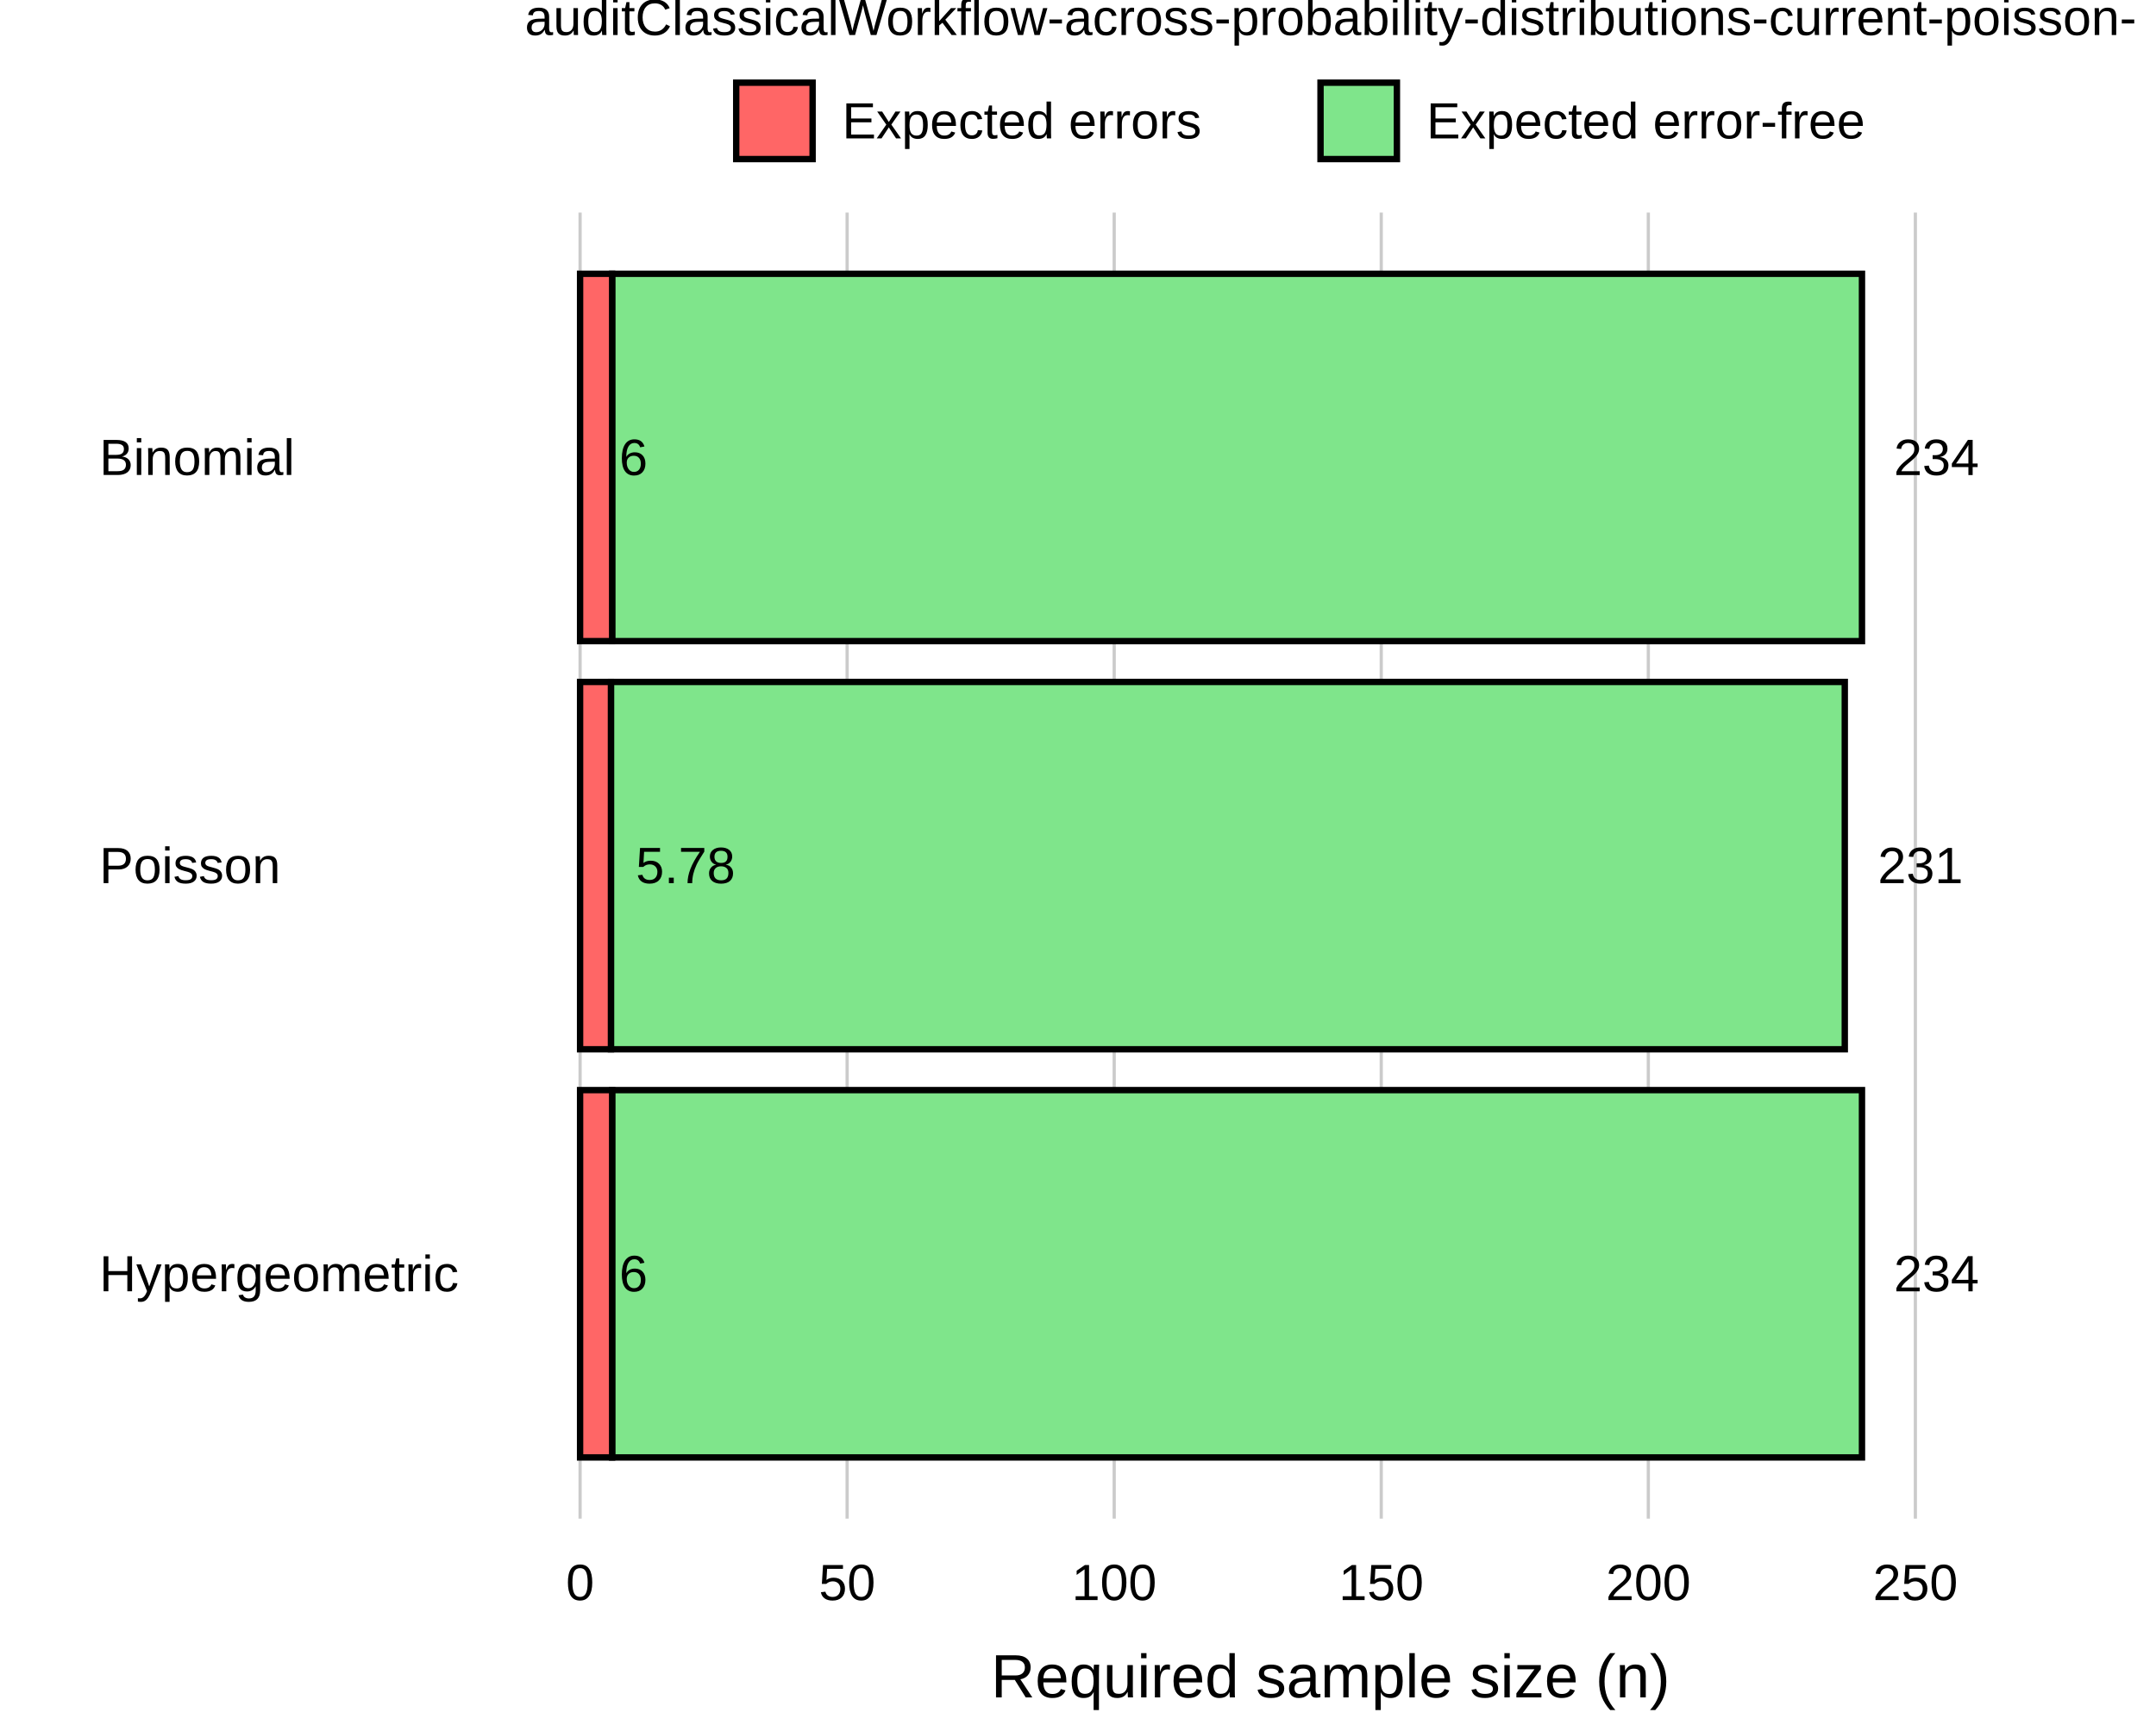
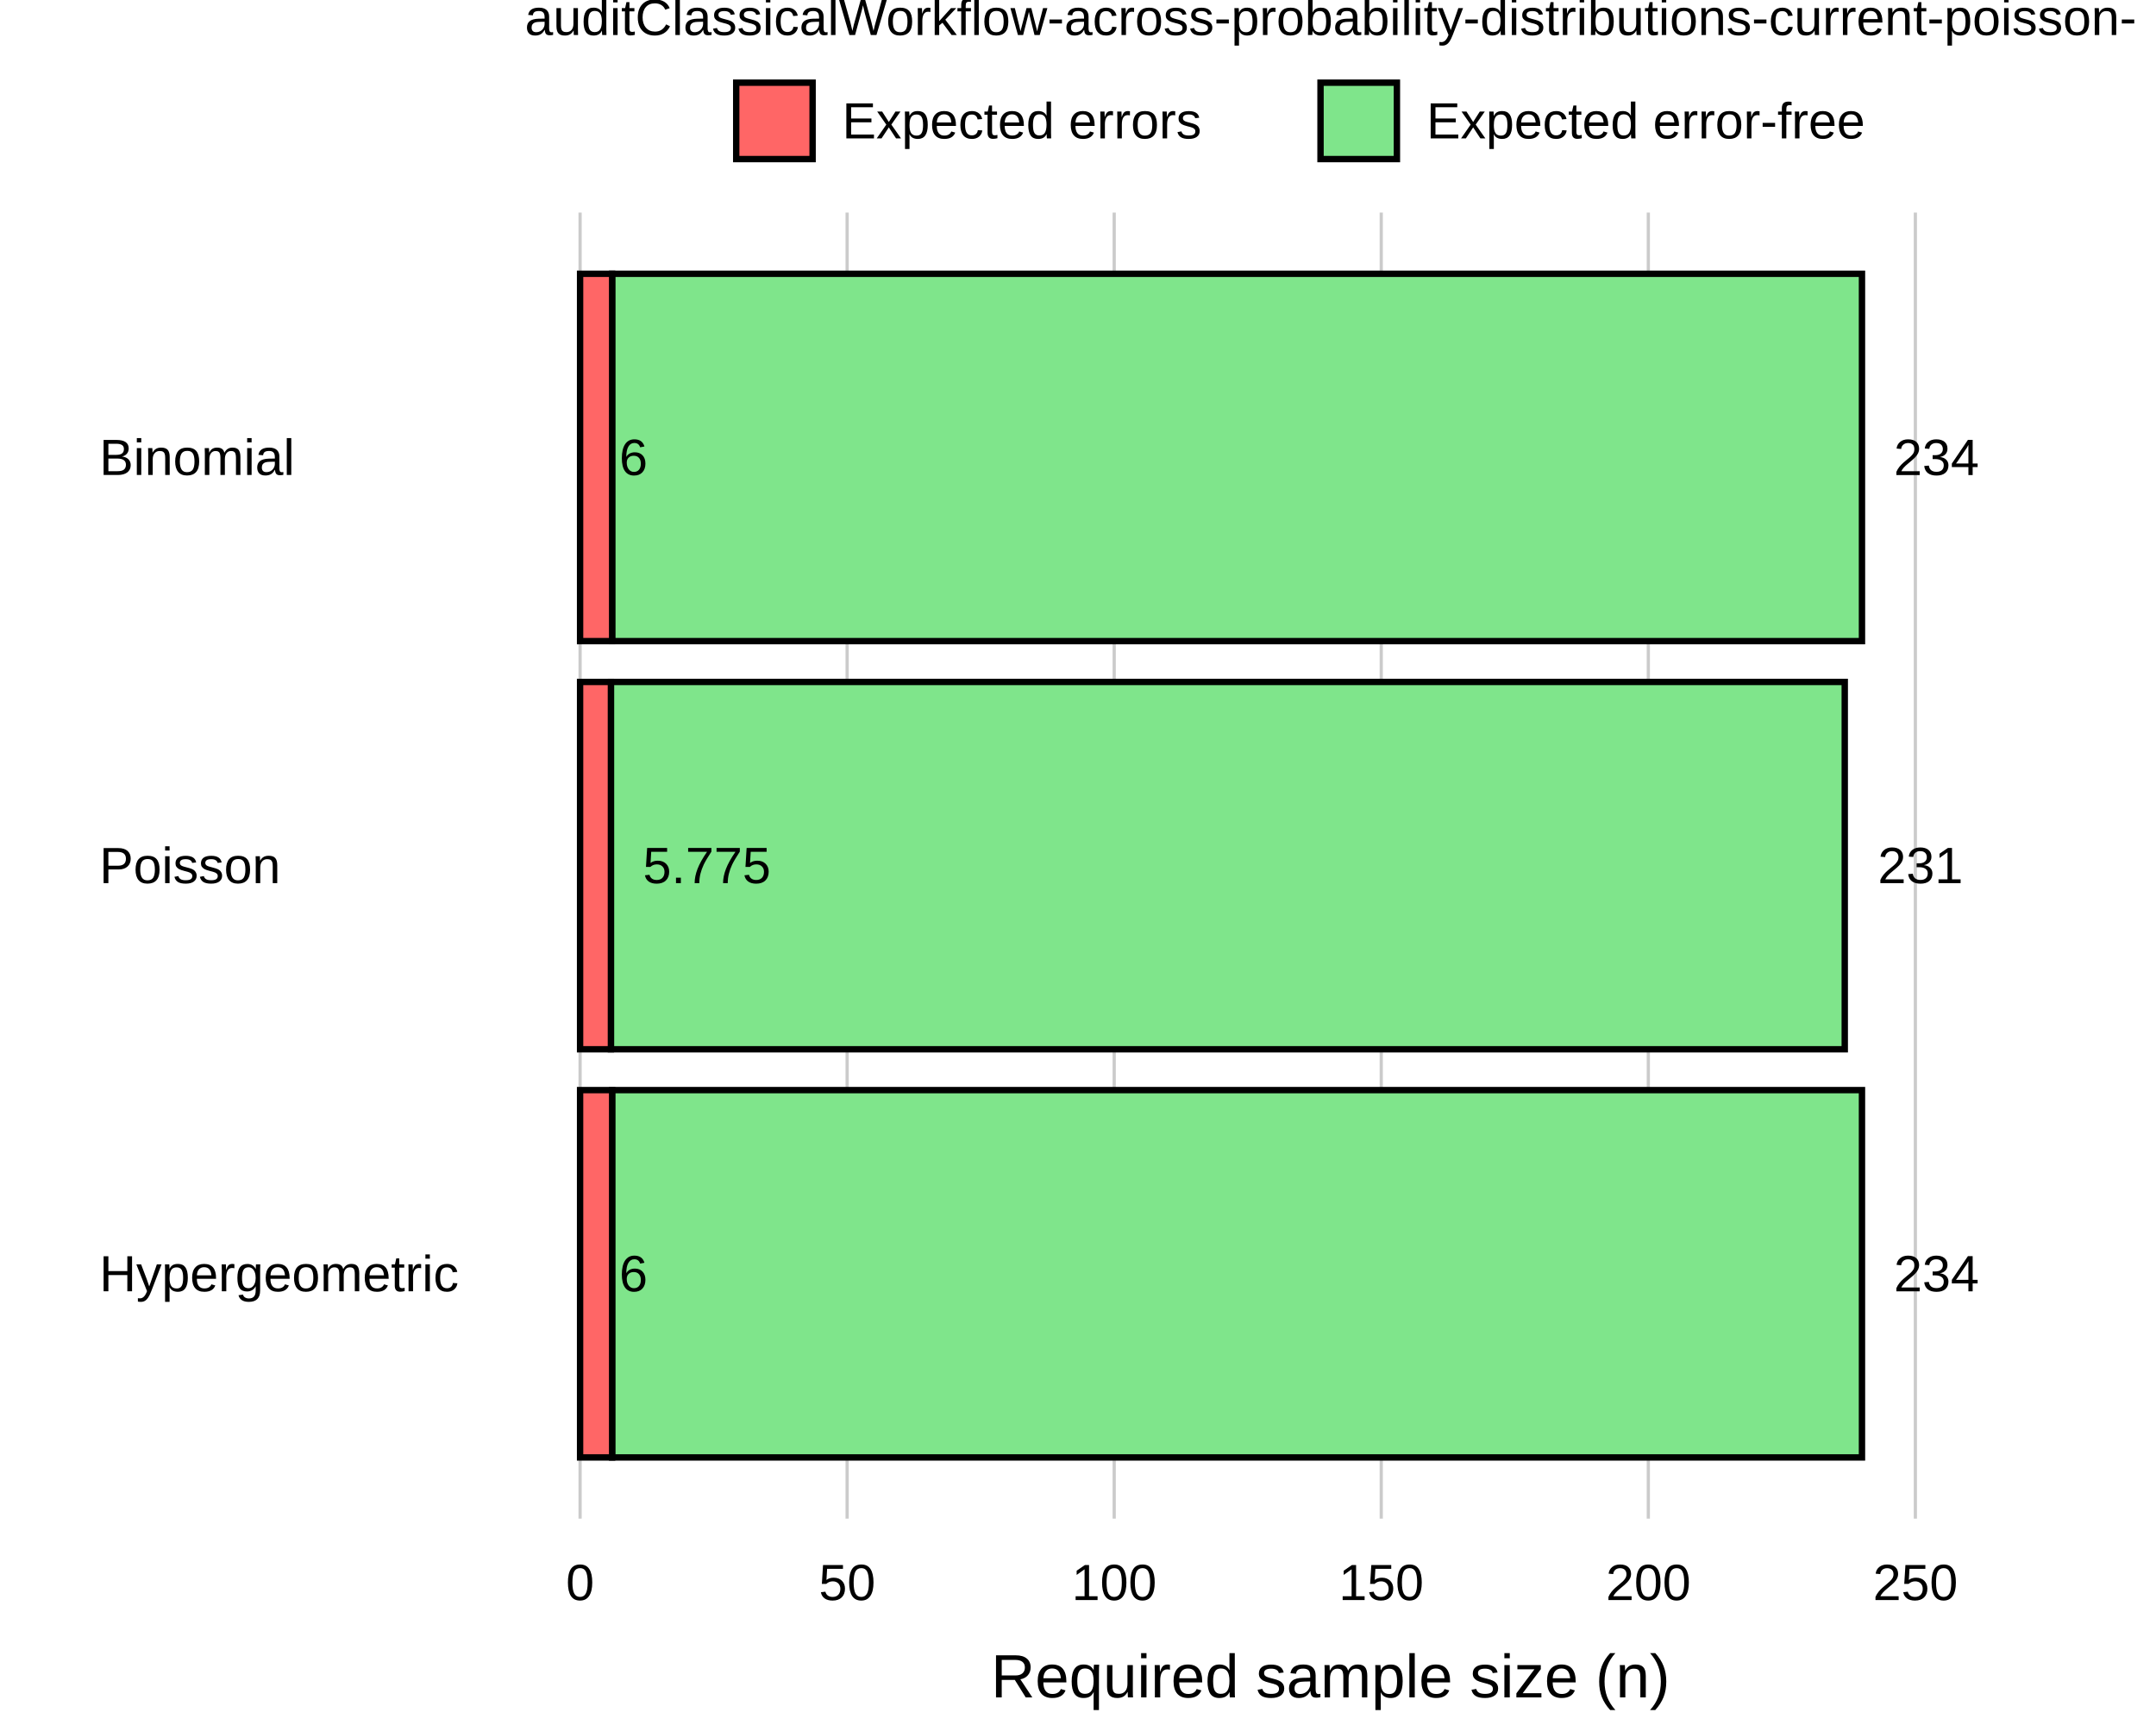
<svg xmlns="http://www.w3.org/2000/svg" viewBox="0 0 720.00 576.00">
  <defs>
    <style type="text/css">
    line, polyline, polygon, path, rect, circle {
      fill: none;
      stroke: #000000;
      stroke-linecap: round;
      stroke-linejoin: round;
      stroke-miterlimit: 10.00;
    }
  </style>
  </defs>
  <rect width="100%" height="100%" style="stroke: none; fill: #FFFFFF;" />
  <rect x="0.00" y="0.00" width="720.00" height="576.00" style="stroke-width: 10.67; stroke: none;" />
  <defs>
    <clipPath id="cpMTY4LjY2fDcyMC4wMHw1MDcuMTB8NzAuOTg=">
      <rect x="168.66" y="70.98" width="551.34" height="436.12" />
    </clipPath>
  </defs>
  <rect x="168.66" y="70.98" width="551.34" height="436.12" style="stroke-width: 10.67; stroke: none;" clip-path="url(#cpMTY4LjY2fDcyMC4wMHw1MDcuMTB8NzAuOTg=)" />
  <polyline points="193.72,507.10 193.72,70.98 " style="stroke-width: 1.07; stroke: #CBCBCB; stroke-linecap: butt;" clip-path="url(#cpMTY4LjY2fDcyMC4wMHw1MDcuMTB8NzAuOTg=)" />
  <polyline points="282.90,507.10 282.90,70.98 " style="stroke-width: 1.07; stroke: #CBCBCB; stroke-linecap: butt;" clip-path="url(#cpMTY4LjY2fDcyMC4wMHw1MDcuMTB8NzAuOTg=)" />
  <polyline points="372.09,507.10 372.09,70.98 " style="stroke-width: 1.07; stroke: #CBCBCB; stroke-linecap: butt;" clip-path="url(#cpMTY4LjY2fDcyMC4wMHw1MDcuMTB8NzAuOTg=)" />
  <polyline points="461.27,507.10 461.27,70.98 " style="stroke-width: 1.07; stroke: #CBCBCB; stroke-linecap: butt;" clip-path="url(#cpMTY4LjY2fDcyMC4wMHw1MDcuMTB8NzAuOTg=)" />
  <polyline points="550.46,507.10 550.46,70.98 " style="stroke-width: 1.07; stroke: #CBCBCB; stroke-linecap: butt;" clip-path="url(#cpMTY4LjY2fDcyMC4wMHw1MDcuMTB8NzAuOTg=)" />
  <polyline points="639.64,507.10 639.64,70.98 " style="stroke-width: 1.07; stroke: #CBCBCB; stroke-linecap: butt;" clip-path="url(#cpMTY4LjY2fDcyMC4wMHw1MDcuMTB8NzAuOTg=)" />
  <rect x="204.42" y="91.42" width="417.39" height="122.66" style="stroke-width: 2.13; stroke-linecap: square; stroke-linejoin: miter; fill: #7FE58B;" clip-path="url(#cpMTY4LjY2fDcyMC4wMHw1MDcuMTB8NzAuOTg=)" />
-   <rect x="204.03" y="227.71" width="412.04" height="122.66" style="stroke-width: 2.13; stroke-linecap: square; stroke-linejoin: miter; fill: #7FE58B;" clip-path="url(#cpMTY4LjY2fDcyMC4wMHw1MDcuMTB8NzAuOTg=)" />
+   <rect x="204.02" y="227.71" width="412.04" height="122.66" style="stroke-width: 2.13; stroke-linecap: square; stroke-linejoin: miter; fill: #7FE58B;" clip-path="url(#cpMTY4LjY2fDcyMC4wMHw1MDcuMTB8NzAuOTg=)" />
  <rect x="204.42" y="364.00" width="417.39" height="122.66" style="stroke-width: 2.13; stroke-linecap: square; stroke-linejoin: miter; fill: #7FE58B;" clip-path="url(#cpMTY4LjY2fDcyMC4wMHw1MDcuMTB8NzAuOTg=)" />
  <rect x="193.72" y="91.42" width="10.70" height="122.66" style="stroke-width: 2.13; stroke-linecap: square; stroke-linejoin: miter; fill: #FF6666;" clip-path="url(#cpMTY4LjY2fDcyMC4wMHw1MDcuMTB8NzAuOTg=)" />
-   <rect x="193.72" y="227.71" width="10.31" height="122.66" style="stroke-width: 2.13; stroke-linecap: square; stroke-linejoin: miter; fill: #FF6666;" clip-path="url(#cpMTY4LjY2fDcyMC4wMHw1MDcuMTB8NzAuOTg=)" />
+   <rect x="193.72" y="227.71" width="10.30" height="122.66" style="stroke-width: 2.13; stroke-linecap: square; stroke-linejoin: miter; fill: #FF6666;" clip-path="url(#cpMTY4LjY2fDcyMC4wMHw1MDcuMTB8NzAuOTg=)" />
  <rect x="193.72" y="364.00" width="10.70" height="122.66" style="stroke-width: 2.13; stroke-linecap: square; stroke-linejoin: miter; fill: #FF6666;" clip-path="url(#cpMTY4LjY2fDcyMC4wMHw1MDcuMTB8NzAuOTg=)" />
  <g clip-path="url(#cpMTY4LjY2fDcyMC4wMHw1MDcuMTB8NzAuOTg=)">
    <text x="206.79" y="158.62" style="font-size: 17.07px; font-family: Liberation Sans;" textLength="9.48px" lengthAdjust="spacingAndGlyphs">6</text>
  </g>
  <g clip-path="url(#cpMTY4LjY2fDcyMC4wMHw1MDcuMTB8NzAuOTg=)">
-     <text x="212.32" y="294.90" style="font-size: 17.07px; font-family: Liberation Sans;" textLength="33.19px" lengthAdjust="spacingAndGlyphs">5.78</text>
+     <text x="214.69" y="294.90" style="font-size: 17.07px; font-family: Liberation Sans;" textLength="42.67px" lengthAdjust="spacingAndGlyphs">5.775</text>
  </g>
  <g clip-path="url(#cpMTY4LjY2fDcyMC4wMHw1MDcuMTB8NzAuOTg=)">
    <text x="206.79" y="431.19" style="font-size: 17.07px; font-family: Liberation Sans;" textLength="9.48px" lengthAdjust="spacingAndGlyphs">6</text>
  </g>
  <g clip-path="url(#cpMTY4LjY2fDcyMC4wMHw1MDcuMTB8NzAuOTg=)">
    <text x="632.44" y="158.62" style="font-size: 17.07px; font-family: Liberation Sans;" textLength="28.45px" lengthAdjust="spacingAndGlyphs">234</text>
  </g>
  <g clip-path="url(#cpMTY4LjY2fDcyMC4wMHw1MDcuMTB8NzAuOTg=)">
    <text x="627.09" y="294.90" style="font-size: 17.07px; font-family: Liberation Sans;" textLength="28.45px" lengthAdjust="spacingAndGlyphs">231</text>
  </g>
  <g clip-path="url(#cpMTY4LjY2fDcyMC4wMHw1MDcuMTB8NzAuOTg=)">
    <text x="632.44" y="431.19" style="font-size: 17.07px; font-family: Liberation Sans;" textLength="28.45px" lengthAdjust="spacingAndGlyphs">234</text>
  </g>
  <rect x="168.66" y="70.98" width="551.34" height="436.12" style="stroke-width: 0.00; stroke: none;" clip-path="url(#cpMTY4LjY2fDcyMC4wMHw1MDcuMTB8NzAuOTg=)" />
  <defs>
    <clipPath id="cpMC4wMHw3MjAuMDB8NTc2LjAwfDAuMDA=">
      <rect x="0.00" y="0.00" width="720.00" height="576.00" />
    </clipPath>
  </defs>
  <polyline points="168.66,507.10 168.66,70.98 " style="stroke-width: 0.00; stroke: none; stroke-linecap: butt;" clip-path="url(#cpMC4wMHw3MjAuMDB8NTc2LjAwfDAuMDA=)" />
  <g clip-path="url(#cpMC4wMHw3MjAuMDB8NTc2LjAwfDAuMDA=)">
    <text x="33.21" y="431.18" style="font-size: 17.00px; font-family: Liberation Sans;" textLength="119.97px" lengthAdjust="spacingAndGlyphs">Hypergeometric</text>
  </g>
  <g clip-path="url(#cpMC4wMHw3MjAuMDB8NTc2LjAwfDAuMDA=)">
    <text x="33.21" y="294.89" style="font-size: 17.00px; font-family: Liberation Sans;" textLength="60.48px" lengthAdjust="spacingAndGlyphs">Poisson</text>
  </g>
  <g clip-path="url(#cpMC4wMHw3MjAuMDB8NTc2LjAwfDAuMDA=)">
    <text x="33.21" y="158.60" style="font-size: 17.00px; font-family: Liberation Sans;" textLength="65.20px" lengthAdjust="spacingAndGlyphs">Binomial</text>
  </g>
  <polyline points="168.66,507.10 720.00,507.10 " style="stroke-width: 0.00; stroke: none; stroke-linecap: butt;" clip-path="url(#cpMC4wMHw3MjAuMDB8NTc2LjAwfDAuMDA=)" />
  <g clip-path="url(#cpMC4wMHw3MjAuMDB8NTc2LjAwfDAuMDA=)">
    <text x="188.99" y="534.28" style="font-size: 17.00px; font-family: Liberation Sans;" textLength="9.45px" lengthAdjust="spacingAndGlyphs">0</text>
  </g>
  <g clip-path="url(#cpMC4wMHw3MjAuMDB8NTc2LjAwfDAuMDA=)">
    <text x="273.45" y="534.28" style="font-size: 17.00px; font-family: Liberation Sans;" textLength="18.91px" lengthAdjust="spacingAndGlyphs">50</text>
  </g>
  <g clip-path="url(#cpMC4wMHw3MjAuMDB8NTc2LjAwfDAuMDA=)">
    <text x="357.91" y="534.28" style="font-size: 17.00px; font-family: Liberation Sans;" textLength="28.36px" lengthAdjust="spacingAndGlyphs">100</text>
  </g>
  <g clip-path="url(#cpMC4wMHw3MjAuMDB8NTc2LjAwfDAuMDA=)">
    <text x="447.09" y="534.28" style="font-size: 17.00px; font-family: Liberation Sans;" textLength="28.36px" lengthAdjust="spacingAndGlyphs">150</text>
  </g>
  <g clip-path="url(#cpMC4wMHw3MjAuMDB8NTc2LjAwfDAuMDA=)">
    <text x="536.28" y="534.28" style="font-size: 17.00px; font-family: Liberation Sans;" textLength="28.36px" lengthAdjust="spacingAndGlyphs">200</text>
  </g>
  <g clip-path="url(#cpMC4wMHw3MjAuMDB8NTc2LjAwfDAuMDA=)">
    <text x="625.46" y="534.28" style="font-size: 17.00px; font-family: Liberation Sans;" textLength="28.36px" lengthAdjust="spacingAndGlyphs">250</text>
  </g>
  <g clip-path="url(#cpMC4wMHw3MjAuMDB8NTc2LjAwfDAuMDA=)">
    <text x="330.95" y="566.78" style="font-size: 20.40px; font-family: Liberation Sans;" textLength="226.75px" lengthAdjust="spacingAndGlyphs">Required sample size (n)</text>
  </g>
  <rect x="230.49" y="20.71" width="427.68" height="39.31" style="stroke-width: 0.75; stroke: none;" clip-path="url(#cpMC4wMHw3MjAuMDB8NTc2LjAwfDAuMDA=)" />
  <rect x="230.49" y="20.71" width="427.68" height="39.31" style="stroke-width: 10.67; stroke: none;" clip-path="url(#cpMC4wMHw3MjAuMDB8NTc2LjAwfDAuMDA=)" />
  <rect x="244.44" y="26.19" width="28.35" height="28.35" style="stroke-width: 10.67; stroke: none;" clip-path="url(#cpMC4wMHw3MjAuMDB8NTc2LjAwfDAuMDA=)" />
  <rect x="245.86" y="27.61" width="25.51" height="25.51" style="stroke-width: 2.13; stroke-linecap: square; stroke-linejoin: miter; fill: #FF6666;" clip-path="url(#cpMC4wMHw3MjAuMDB8NTc2LjAwfDAuMDA=)" />
  <rect x="439.58" y="26.19" width="28.35" height="28.35" style="stroke-width: 10.67; stroke: none;" clip-path="url(#cpMC4wMHw3MjAuMDB8NTc2LjAwfDAuMDA=)" />
  <rect x="440.99" y="27.61" width="25.51" height="25.51" style="stroke-width: 2.13; stroke-linecap: square; stroke-linejoin: miter; fill: #7FE58B;" clip-path="url(#cpMC4wMHw3MjAuMDB8NTc2LjAwfDAuMDA=)" />
  <g clip-path="url(#cpMC4wMHw3MjAuMDB8NTc2LjAwfDAuMDA=)">
    <text x="281.25" y="46.22" style="font-size: 17.00px; font-family: Liberation Sans;" textLength="119.97px" lengthAdjust="spacingAndGlyphs">Expected errors</text>
  </g>
  <g clip-path="url(#cpMC4wMHw3MjAuMDB8NTc2LjAwfDAuMDA=)">
    <text x="476.39" y="46.22" style="font-size: 17.00px; font-family: Liberation Sans;" textLength="146.41px" lengthAdjust="spacingAndGlyphs">Expected error-free</text>
  </g>
  <g clip-path="url(#cpMC4wMHw3MjAuMDB8NTc2LjAwfDAuMDA=)">
    <text x="175.26" y="11.70" style="font-size: 17.00px; font-family: Liberation Sans;" textLength="538.14px" lengthAdjust="spacingAndGlyphs">auditClassicalWorkflow-across-probability-distributions-current-poisson-</text>
  </g>
</svg>
